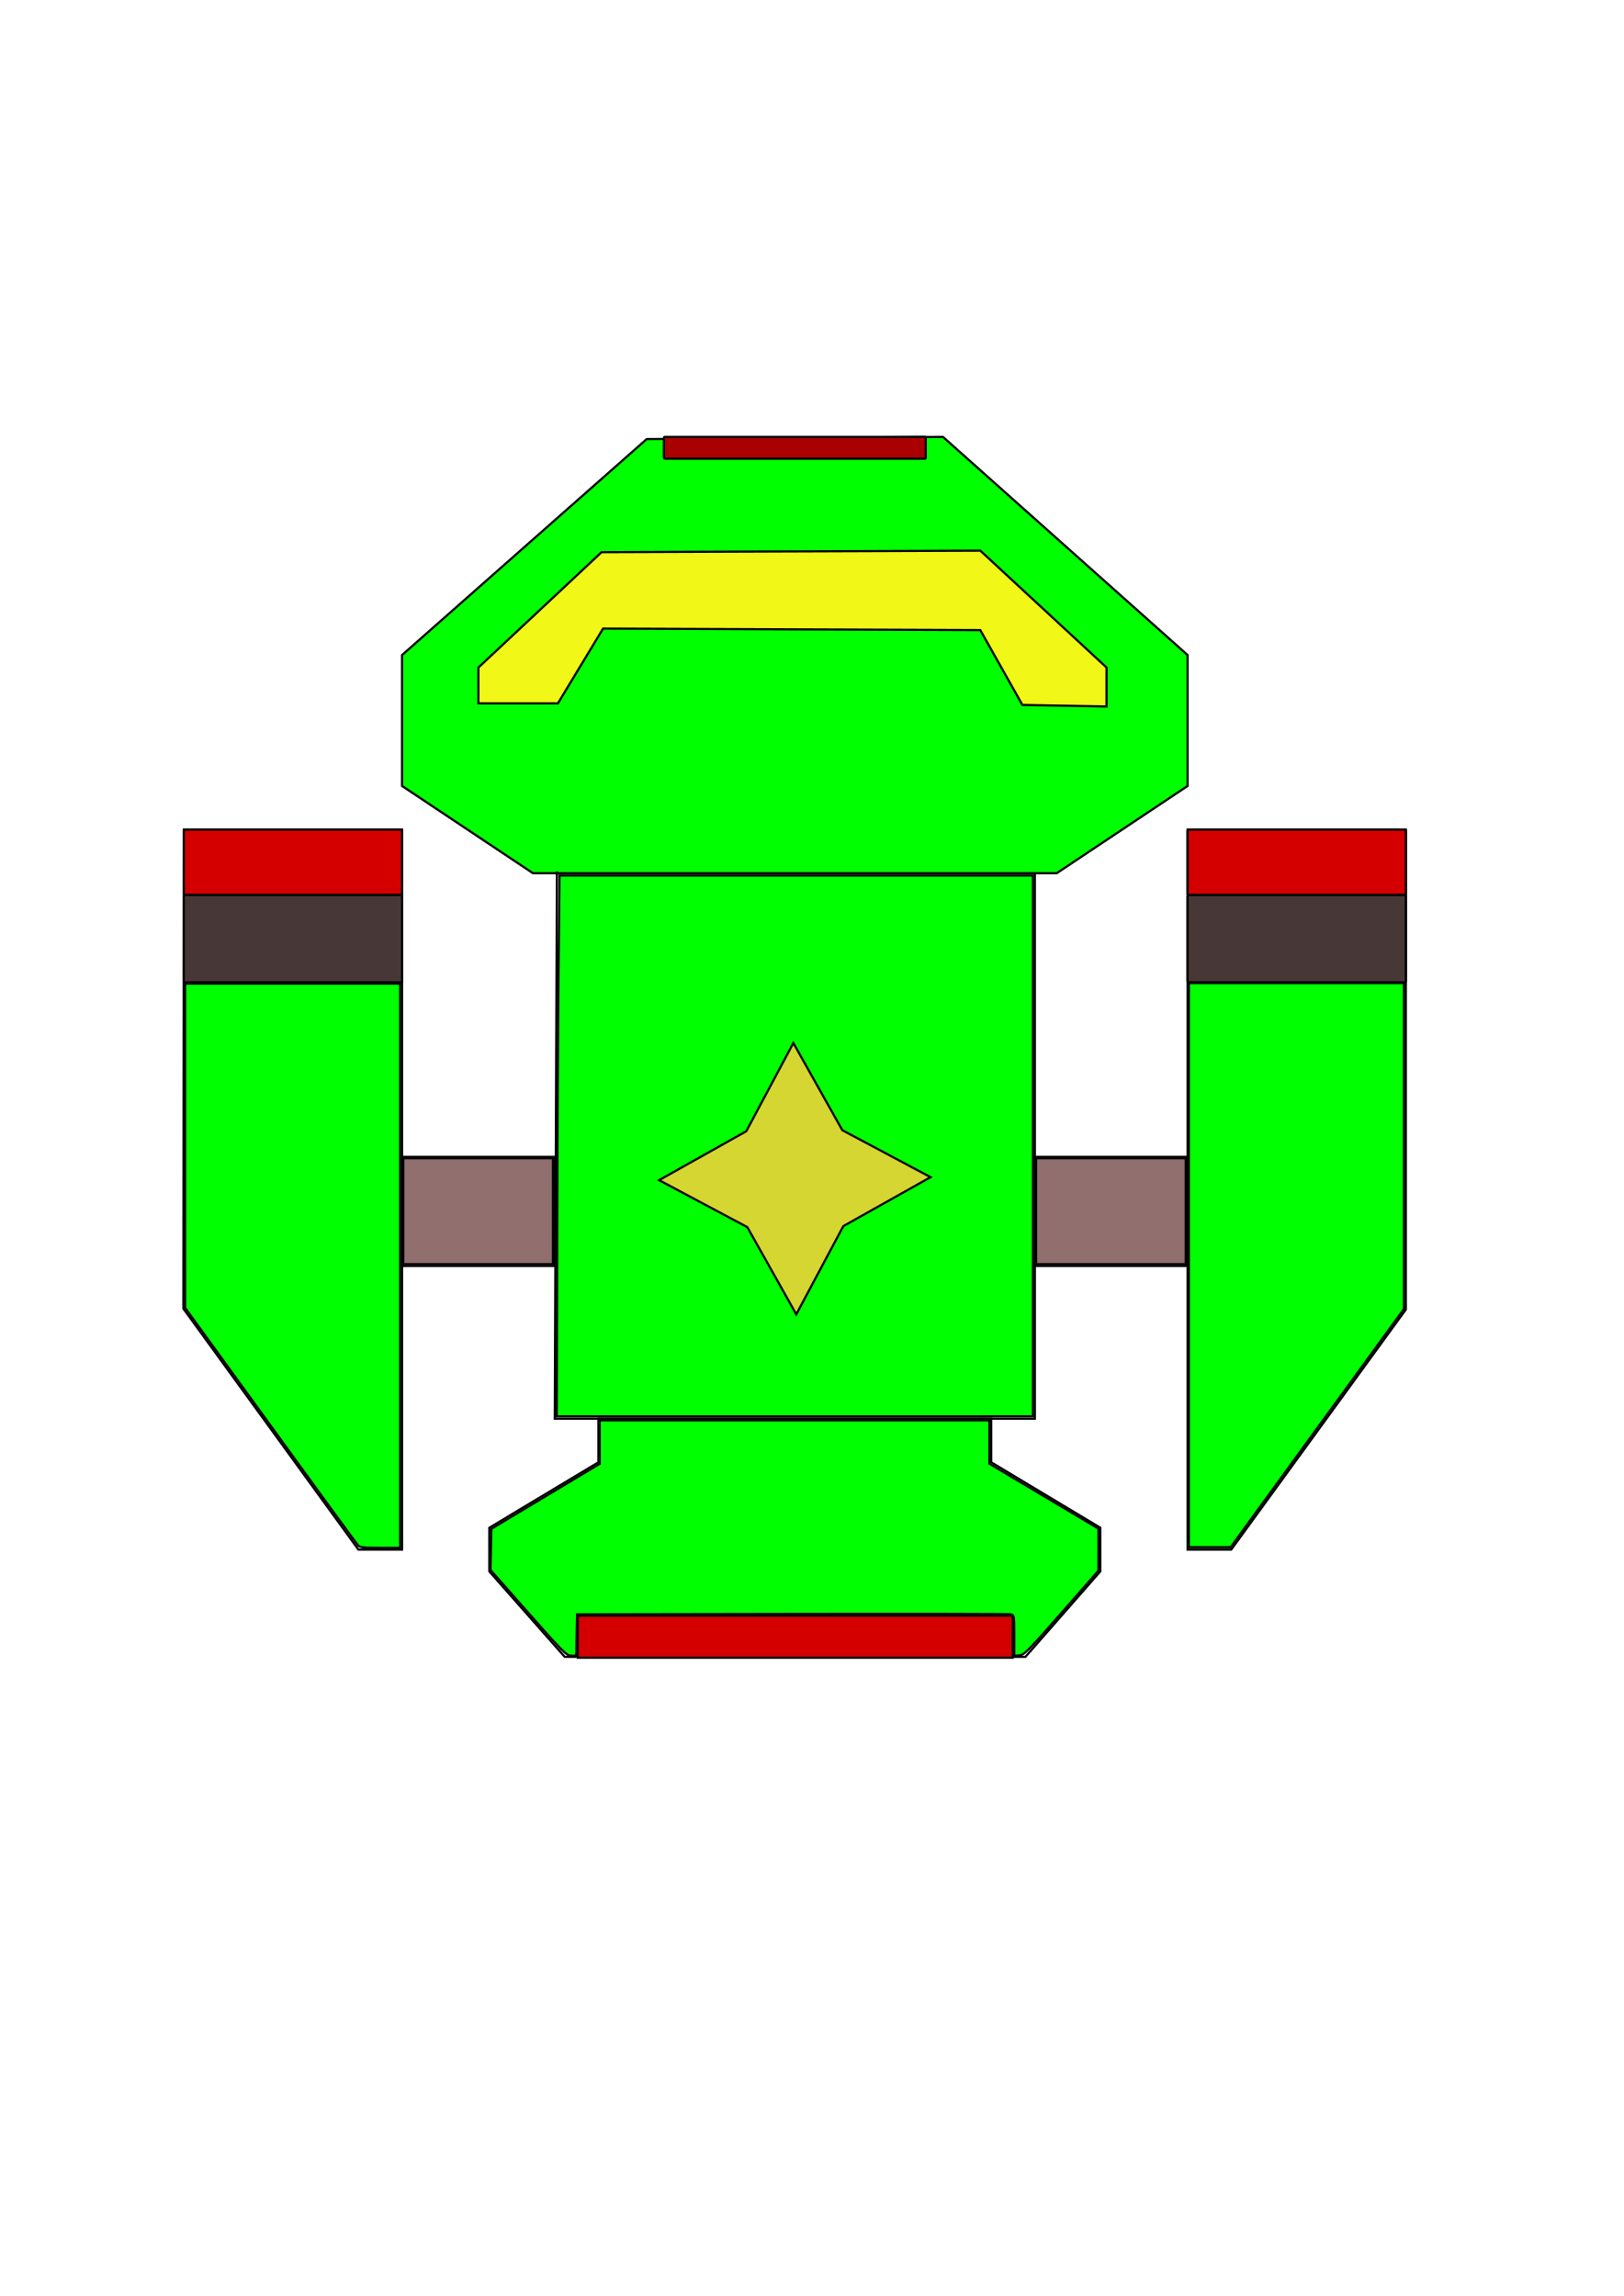
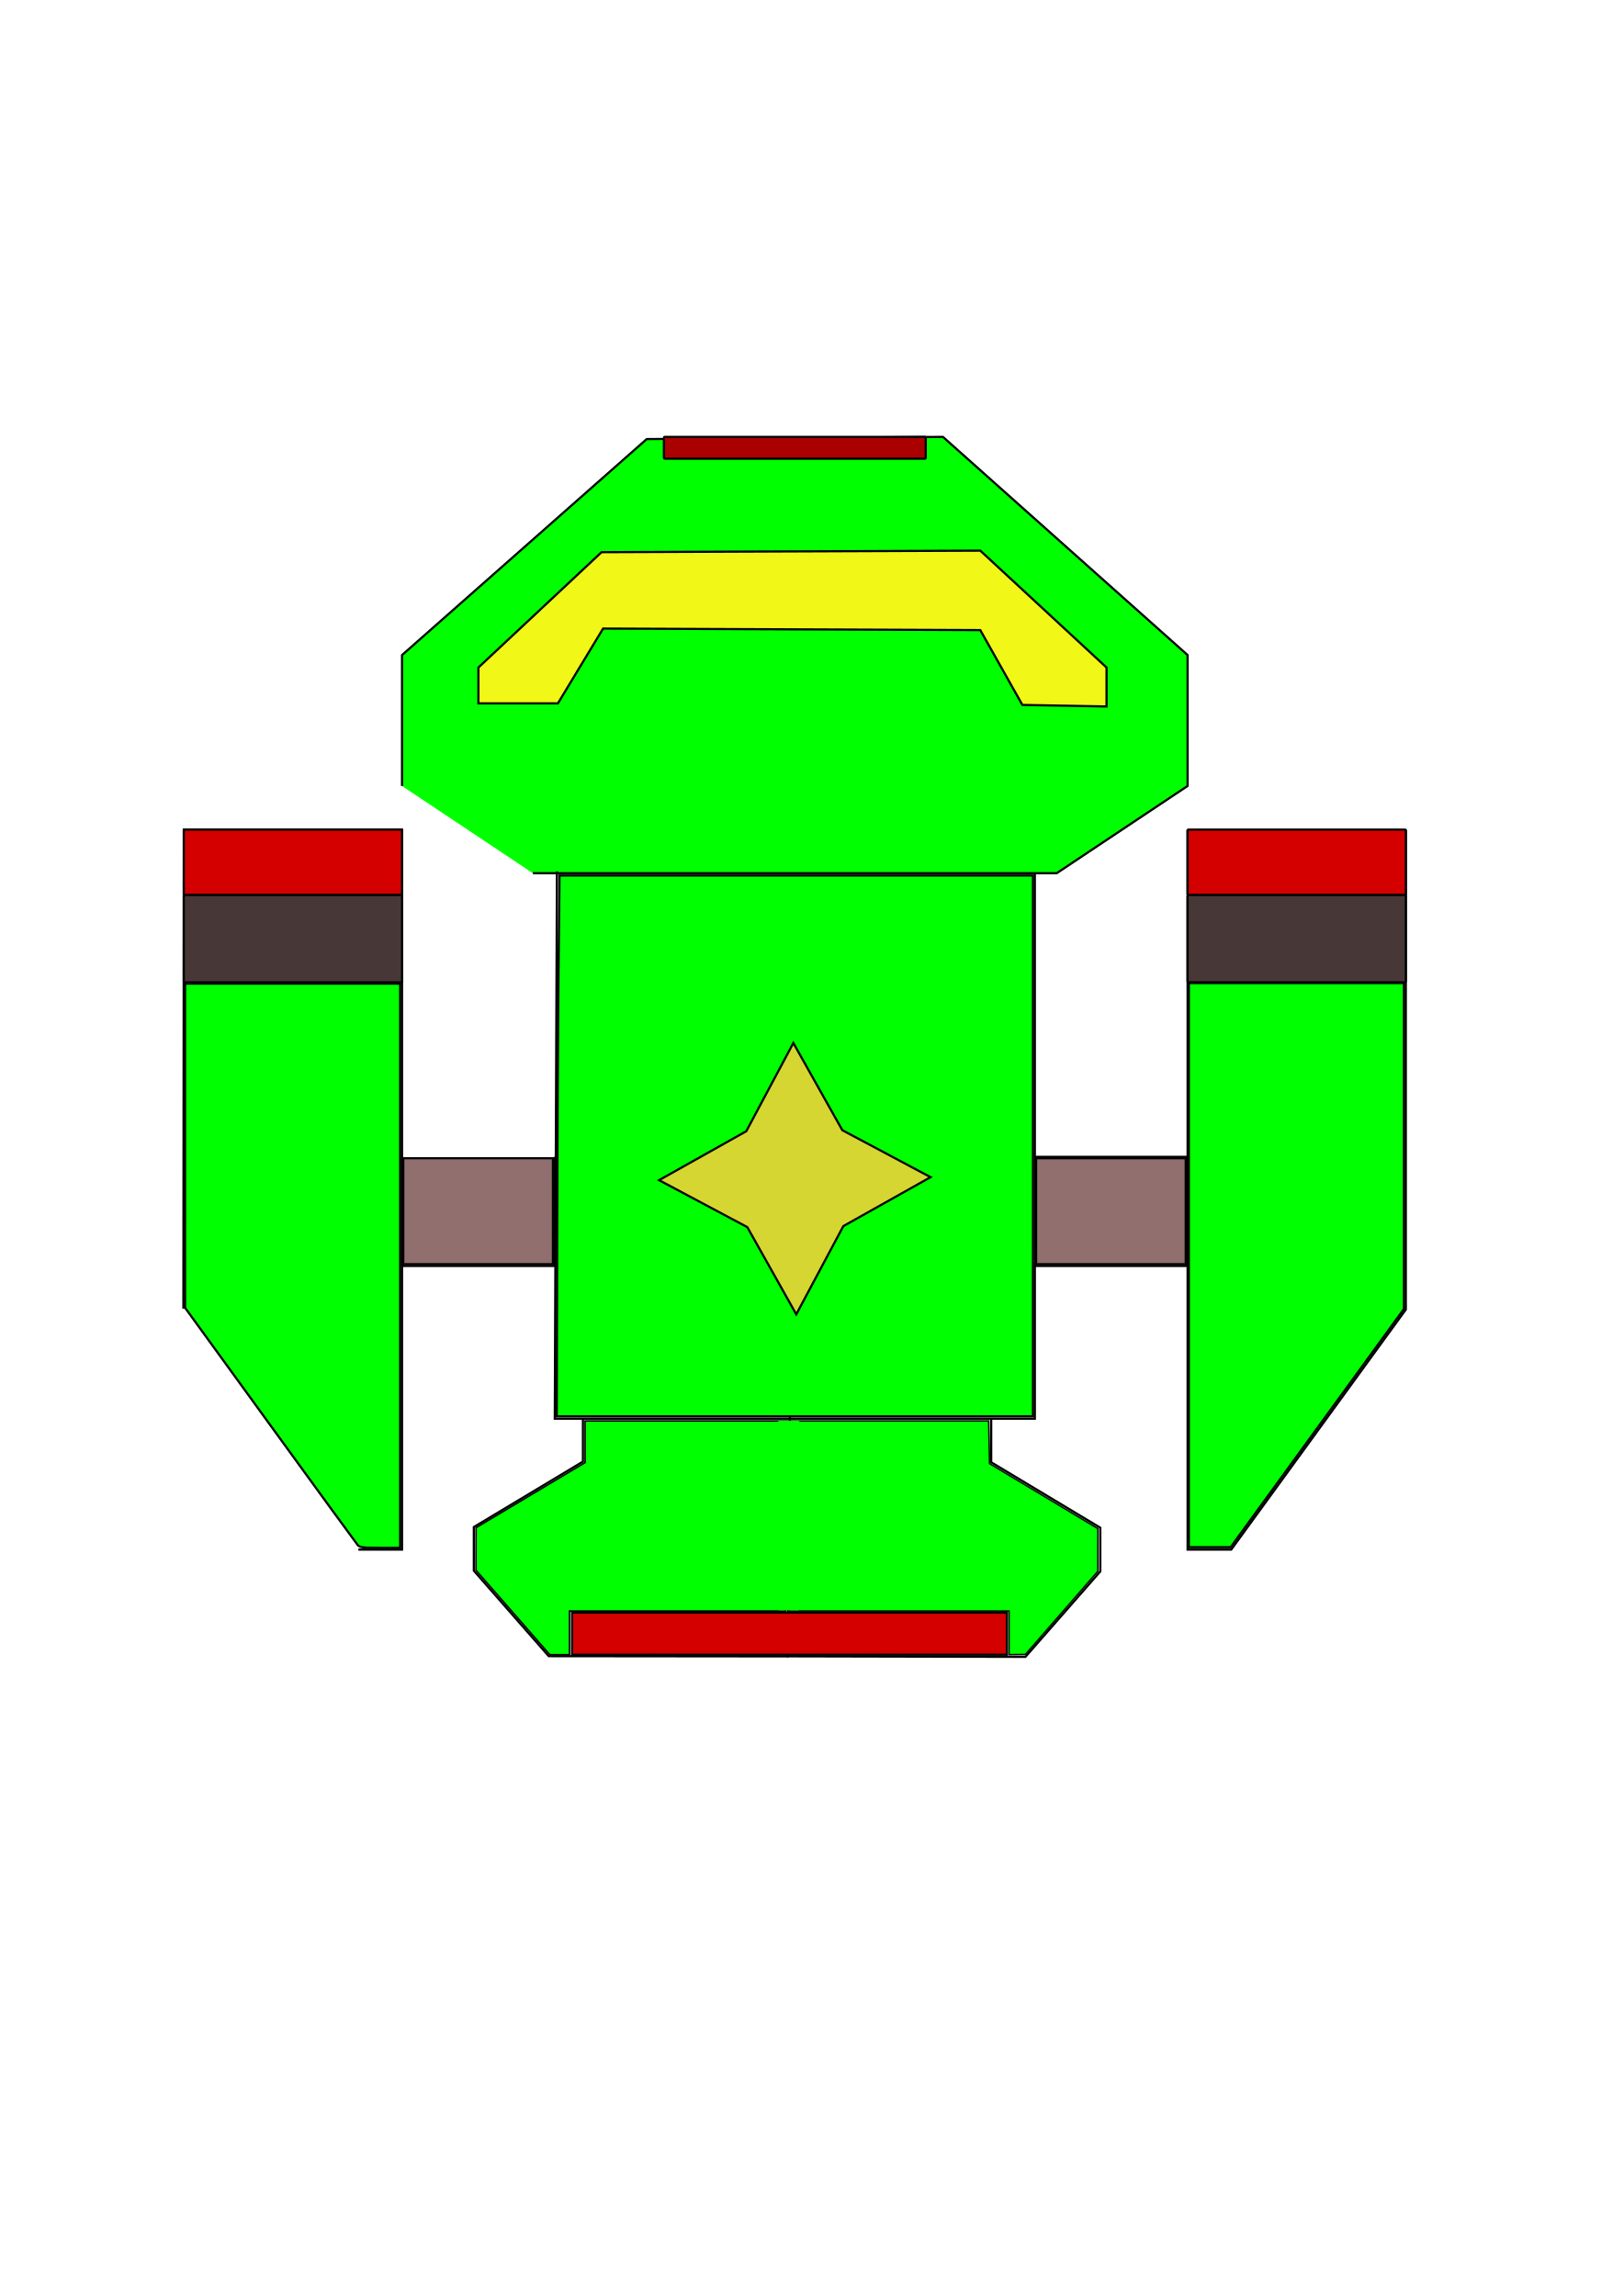
<svg xmlns="http://www.w3.org/2000/svg" width="744.094" height="1052.362" id="svg2" version="1.0">
  <defs id="defs4">
    <filter id="filter4827">
      <feBlend blend="normal" id="feBlend4829" in2="SourceGraphic" />
    </filter>
  </defs>
  <g id="layer2" style="display:inline" />
  <g id="layer3" style="display:inline">
-     <path style="fill:#00ff00;fill-opacity:1;fill-rule:nonzero;stroke:#000000;stroke-width:1px;stroke-linecap:butt;stroke-linejoin:miter;stroke-opacity:1;display:inline" d="M 184.239,360.24 L 184.239,300.24 L 296.36,201.25 L 432.117,200.24 L 544.239,300.24 L 544.239,360.24 L 484.239,400.24 L 244.239,400.24 L 184.239,360.24 z" id="bridge" />
+     <path style="fill:none;fill-rule:evenodd;stroke:#000000;stroke-width:1px;stroke-linecap:butt;stroke-linejoin:miter;stroke-opacity:1;display:inline" d="M 361.917,650.062 L 361.024,759.169 L 469.919,759.418 L 504.239,720.24 L 504.239,700.24 L 454.239,670.24 L 454.239,650.24" id="tail_right" />
+     <path style="fill:none;fill-rule:evenodd;stroke:#000000;stroke-width:1px;stroke-linecap:butt;stroke-linejoin:miter;stroke-opacity:1;display:inline" d="M 361.964,649.559 L 360.893,759.202 L 251.463,759.094 L 217.143,719.916 L 217.143,699.916 L 267.143,669.916 L 267.143,649.916" id="tail_left" />
+     <path style="fill:#00ff00;fill-opacity:1;fill-rule:nonzero;stroke:#000000;stroke-width:1px;stroke-linecap:butt;stroke-linejoin:miter;stroke-opacity:1;display:inline" d="M 184.239,360.24 L 184.239,300.24 L 296.36,201.25 L 432.117,200.24 L 544.239,300.24 L 544.239,360.24 L 484.239,400.24 L 244.239,400.24" id="bridge" />
    <path style="fill:none;fill-rule:evenodd;stroke:#000000;stroke-width:1px;stroke-linecap:butt;stroke-linejoin:miter;stroke-opacity:1;display:inline" d="M 474.239,400.24 L 474.239,650.24 L 254.239,650.24 L 255.228,399.404" id="body" />
-     <path style="fill:none;fill-rule:evenodd;stroke:#000000;stroke-width:1px;stroke-linecap:butt;stroke-linejoin:miter;stroke-opacity:1;display:inline" d="M 274.239,650.24 L 274.239,670.24 L 224.239,700.24 L 224.239,720.24 L 258.797,759.418 L 469.919,759.418 L 504.239,720.24 L 504.239,700.24 L 454.239,670.24 L 454.239,650.24 L 274.239,650.24 z" id="tail" />
-     <path style="fill:none;fill-rule:evenodd;stroke:#000000;stroke-width:1px;stroke-linecap:butt;stroke-linejoin:miter;stroke-opacity:1;display:inline" d="M 474.239,530.24 L 544.239,530.24 L 544.239,580.24 L 474.239,580.24 L 474.239,530.24 z" id="rightStrut" />
-     <path style="fill:none;fill-rule:evenodd;stroke:#000000;stroke-width:1px;stroke-linecap:butt;stroke-linejoin:miter;stroke-opacity:1;display:inline" d="M 254.239,530.24 L 254.239,580.24 L 184.239,580.24 L 184.239,530.24 L 254.239,530.24 z" id="leftStrut" />
-     <path style="fill:none;fill-rule:evenodd;stroke:#000000;stroke-width:1px;stroke-linecap:butt;stroke-linejoin:miter;stroke-opacity:1;display:inline" d="M 544.239,380.24 L 544.239,710.24 L 564.239,710.24 L 644.239,600.24 L 644.239,380.24 L 544.239,380.24 z" id="rightWing" />
-     <path style="fill:none;fill-rule:evenodd;stroke:#000000;stroke-width:1px;stroke-linecap:butt;stroke-linejoin:miter;stroke-opacity:1;display:inline" d="M 84.041,599.814 L 84.239,380.24 L 184.239,380.24 L 184.239,710.24 L 164.239,710.24 L 84.041,599.814 z" id="leftWing" />
+     <path style="fill:none;fill-rule:evenodd;stroke:#000000;stroke-width:1px;stroke-linecap:butt;stroke-linejoin:miter;stroke-opacity:1;display:inline" d="M 474.239,530.24 L 544.239,530.24 L 544.239,580.24 L 474.239,580.24" id="rightStrut" />
+     <path style="fill:none;fill-rule:evenodd;stroke:#000000;stroke-width:1px;stroke-linecap:butt;stroke-linejoin:miter;stroke-opacity:1;display:inline" d="M 254.239,530.24 L 254.239,580.24 L 184.239,580.24 L 184.239,530.24" id="leftStrut" />
+     <path style="fill:none;fill-rule:evenodd;stroke:#000000;stroke-width:1px;stroke-linecap:butt;stroke-linejoin:miter;stroke-opacity:1;display:inline" d="M 544.239,380.24 L 544.239,710.24 L 564.239,710.24 L 644.239,600.24 L 644.239,380.24" id="rightWing" />
+     <path style="fill:none;fill-rule:evenodd;stroke:#000000;stroke-width:1px;stroke-linecap:butt;stroke-linejoin:miter;stroke-opacity:1;display:inline" d="M 84.041,599.814 L 84.239,380.24 L 184.239,380.24 L 184.239,710.24 L 164.239,710.24" id="leftWing" />
    <path style="fill:#f1f716;fill-opacity:1;fill-rule:evenodd;stroke:#000000;stroke-width:1px;stroke-linecap:butt;stroke-linejoin:miter;stroke-opacity:1;display:inline" d="M 219.239,322.383 L 219.239,305.955 L 275.667,253.097 L 449.239,252.383 L 507.096,305.955 L 507.096,323.812 L 468.524,323.098 L 449.239,288.812 L 276.381,288.098 L 255.667,322.383 L 219.239,322.383 z" id="path2400" />
    <rect style="opacity:1;fill:#d40000;fill-opacity:1;fill-rule:nonzero;stroke:#020202;stroke-opacity:1;display:inline" id="rect2476" width="100" height="30" x="544.239" y="380.24" rx="0.3" ry="0.5" />
    <rect style="opacity:1;fill:#d40000;fill-opacity:1;fill-rule:nonzero;stroke:#020202;stroke-opacity:1;display:inline" id="rect2478" width="100" height="30" x="84.239" y="380.24" rx="0.3" ry="0.5" />
    <rect style="opacity:1;fill:#483737;fill-opacity:1;fill-rule:nonzero;stroke:#020202;stroke-opacity:1;display:inline" id="rect2480" width="100" height="40" x="84.239" y="410.24" rx="0.3" ry="0.5" />
    <rect style="opacity:1;fill:#483737;fill-opacity:1;fill-rule:nonzero;stroke:#020202;stroke-opacity:1;display:inline" id="rect2482" width="100" height="40" x="544.239" y="410.24" rx="0.3" ry="0.5" />
    <path style="opacity:1;fill:#00ff00;fill-opacity:1;fill-rule:nonzero;stroke:#020202;stroke-opacity:1;display:inline" d="M 544.81,579.86 L 544.81,450.575 L 594.096,450.575 L 643.381,450.575 L 643.381,525.265 L 643.381,599.955 L 603.674,654.551 L 563.967,709.146 L 554.388,709.146 L 544.81,709.146 L 544.81,579.86 z" id="path2520" />
    <path style="opacity:1;fill:#00ff00;fill-opacity:1;fill-rule:nonzero;stroke:#020202;stroke-opacity:1;display:inline" d="M 255.336,567.539 C 255.437,522.655 255.72,466.887 255.965,443.611 L 256.41,401.289 L 364.896,401.289 L 473.381,401.289 L 473.381,525.218 L 473.381,649.146 L 364.267,649.146 L 255.152,649.146 L 255.336,567.539 z" id="path2522" />
-     <rect style="opacity:1;fill:#ff0000;fill-opacity:1;fill-rule:nonzero;display:inline" id="rect2534" width="200" height="20" x="264.239" y="740.24" rx="0.3" />
-     <path style="opacity:1;fill:#00ff00;fill-opacity:1;fill-rule:nonzero;stroke:#020202;stroke-opacity:1;display:inline" d="M 242.11,739.226 L 224.768,719.585 L 224.968,710.157 L 225.167,700.729 L 249.989,685.83 L 274.81,670.931 L 274.81,660.97 L 274.81,651.01 L 364.096,651.01 L 453.381,651.01 L 453.381,660.934 L 453.381,670.858 L 478.381,685.754 L 503.381,700.651 L 503.372,710.294 L 503.363,719.938 L 486.48,739.224 C 471.32,756.542 469.353,758.532 467.204,758.731 L 464.81,758.953 L 464.81,749.638 C 464.81,740.569 464.768,740.312 463.203,739.935 C 462.319,739.721 417.239,739.635 363.024,739.743 L 264.453,739.938 L 264.254,749.402 L 264.054,758.867 L 261.753,758.867 C 259.636,758.867 258.055,757.286 242.11,739.226 L 242.11,739.226 z" id="path2536" />
+     <path style="opacity:1;fill:#00ff00;fill-opacity:1;fill-rule:nonzero;stroke:#020202;stroke-opacity:1;display:none" d="M 242.11,739.226 L 224.768,719.585 L 224.968,710.157 L 225.167,700.729 L 249.989,685.83 L 274.81,670.931 L 274.81,660.97 L 274.81,651.01 L 364.096,651.01 L 453.381,651.01 L 453.381,660.934 L 453.381,670.858 L 478.381,685.754 L 503.381,700.651 L 503.372,710.294 L 503.363,719.938 L 486.48,739.224 C 471.32,756.542 469.353,758.532 467.204,758.731 L 464.81,758.953 L 464.81,749.638 C 464.81,740.569 464.768,740.312 463.203,739.935 C 462.319,739.721 417.239,739.635 363.024,739.743 L 264.453,739.938 L 264.254,749.402 L 264.054,758.867 L 261.753,758.867 C 259.636,758.867 258.055,757.286 242.11,739.226 L 242.11,739.226 z" id="path2536" />
    <path style="opacity:1;fill:#00ff00;fill-opacity:1;fill-rule:nonzero;stroke:#020202;stroke-opacity:1;display:inline" d="M 163.943,708.192 C 163.345,707.505 145.295,682.749 123.833,653.18 L 84.81,599.418 L 84.81,525.144 L 84.81,450.871 L 134.096,450.871 L 183.381,450.871 L 183.381,580.157 L 183.381,709.442 L 174.206,709.442 C 166.359,709.442 164.874,709.261 163.943,708.192 L 163.943,708.192 z" id="path2538" />
    <path style="opacity:1;fill:#916f6f;fill-opacity:1;fill-rule:nonzero;stroke:#020202;stroke-opacity:1;display:inline" d="M 184.81,555.157 L 184.81,530.871 L 219.096,530.871 L 253.381,530.871 L 253.381,555.157 L 253.381,579.442 L 219.096,579.442 L 184.81,579.442 L 184.81,555.157 z" id="path2540" />
    <path style="opacity:1;fill:#916f6f;fill-opacity:1;fill-rule:nonzero;stroke:#020202;stroke-opacity:1;display:inline" d="M 474.81,555.157 L 474.81,530.871 L 509.096,530.871 L 543.381,530.871 L 543.381,555.157 L 543.381,579.442 L 509.096,579.442 L 474.81,579.442 L 474.81,555.157 z" id="path2542" />
-     <path style="opacity:1;fill:#d40000;fill-opacity:1;fill-rule:nonzero;stroke:#020202;stroke-opacity:1;display:inline" d="M 264.81,750.182 L 264.81,740.54 L 364.453,740.54 L 464.096,740.54 L 464.096,750.182 L 464.096,759.825 L 364.453,759.825 L 264.81,759.825 L 264.81,750.182 z" id="path2544" />
+     <path style="opacity:1;fill:#d40000;fill-opacity:1;fill-rule:nonzero;stroke:#020202;stroke-opacity:1;display:inline" d="M 262.143,748.791 L 262.143,739.148 L 361.786,739.148 L 461.429,739.148 L 461.429,748.791 L 461.429,758.434 L 361.786,758.434 L 262.143,758.434 L 262.143,748.791 z" id="path2544" />
    <path style="opacity:1;fill:#00ff00;fill-opacity:1;fill-rule:nonzero;display:inline" d="M 393.767,211.479 C 393.974,211.46 394.336,211.46 394.571,211.478 C 394.805,211.497 394.636,211.512 394.194,211.512 C 393.752,211.513 393.56,211.498 393.767,211.479 L 393.767,211.479 z" id="path3330" />
    <path style="opacity:1;fill:#00ff00;fill-opacity:1;fill-rule:nonzero;display:inline" d="M 395.214,211.438 L 395.214,211.399 L 395.542,211.399 C 396.543,211.399 401.045,211.341 402.887,211.304 C 406.337,211.235 409.452,211.134 410.934,211.042 C 411.167,211.028 411.174,211.028 411.174,211.047 C 411.174,211.066 411.165,211.067 410.262,211.109 C 406.692,211.277 402.775,211.393 398.919,211.444 C 397.985,211.456 395.788,211.477 395.423,211.477 L 395.214,211.477 L 395.214,211.438 z" id="path3332" />
    <path style="opacity:1;fill:#00ff00;fill-opacity:1;fill-rule:nonzero;display:inline" d="M 402.248,210.319 L 395.214,210.316 L 395.214,210.283 L 395.214,210.25 L 403.194,210.25 L 411.174,210.25 L 411.174,210.289 L 411.174,210.328 L 410.228,210.325 C 409.708,210.323 406.117,210.321 402.248,210.319 z" id="path3334" />
    <path style="opacity:1;fill:#00ff00;fill-opacity:1;fill-rule:nonzero;display:inline" d="M 394.695,211.465 C 394.743,211.458 394.821,211.458 394.869,211.465 C 394.916,211.472 394.877,211.478 394.782,211.478 C 394.686,211.478 394.647,211.472 394.695,211.465 z" id="path3336" />
    <rect style="opacity:1;fill:#aa0000;fill-opacity:1;fill-rule:nonzero;stroke:#000000;stroke-opacity:1;display:inline" id="rect3352" width="120" height="10" x="304.239" y="200.24" rx="0.3" ry="0.5" />
    <path style="opacity:1;fill:#d6d632;fill-opacity:1;fill-rule:nonzero;stroke:#020202;stroke-width:1;stroke-opacity:1;display:inline" d="M 426.442,539.55 L 386.004,518.019 L 363.567,478.05 L 342.004,518.488 L 302.035,540.925 L 342.473,562.456 L 364.91,602.425 L 386.473,561.988 L 426.442,539.55 z" id="path4825" />
+     <path style="fill:#00ff00;fill-opacity:1;stroke:#000000;stroke-width:0.714;stroke-opacity:1" d="M 235.043,739.075 L 218.131,719.739 L 218.152,709.968 L 218.174,700.197 L 243.152,685.279 L 268.131,670.36 L 268.131,660.814 L 268.131,651.269 L 314.559,651.269 L 360.988,651.269 L 360.987,666.447 C 360.986,674.796 360.773,694.403 360.514,710.019 L 360.041,738.412 L 310.515,738.412 L 260.988,738.412 L 260.988,748.412 L 260.988,758.412 L 256.471,758.412 L 251.955,758.412 L 235.043,739.075 z" id="path3286" />
+     <path style="fill:#00ff00;fill-opacity:1;stroke:#001200;stroke-width:0.714;stroke-opacity:1" d="M 462.416,748.412 L 462.416,738.412 L 411.96,738.412 L 361.503,738.412 L 361.954,734.662 C 362.201,732.599 362.407,712.992 362.41,691.09 L 362.416,651.269 L 407.753,651.269 L 453.09,651.269 L 453.289,661.052 L 453.488,670.835 L 478.309,685.734 L 503.131,700.633 L 503.121,710.415 L 503.112,720.197 L 486.514,739.258 L 469.916,758.318 L 466.166,758.365 L 462.416,758.412 L 462.416,748.412 z" id="path3288" />
+     <rect style="fill:#00ff00;fill-opacity:1;stroke:#00ff00;stroke-opacity:1" id="rect3290" width="9.375" height="85.865" x="356.786" y="651.707" rx="0.3" />
  </g>
</svg>
